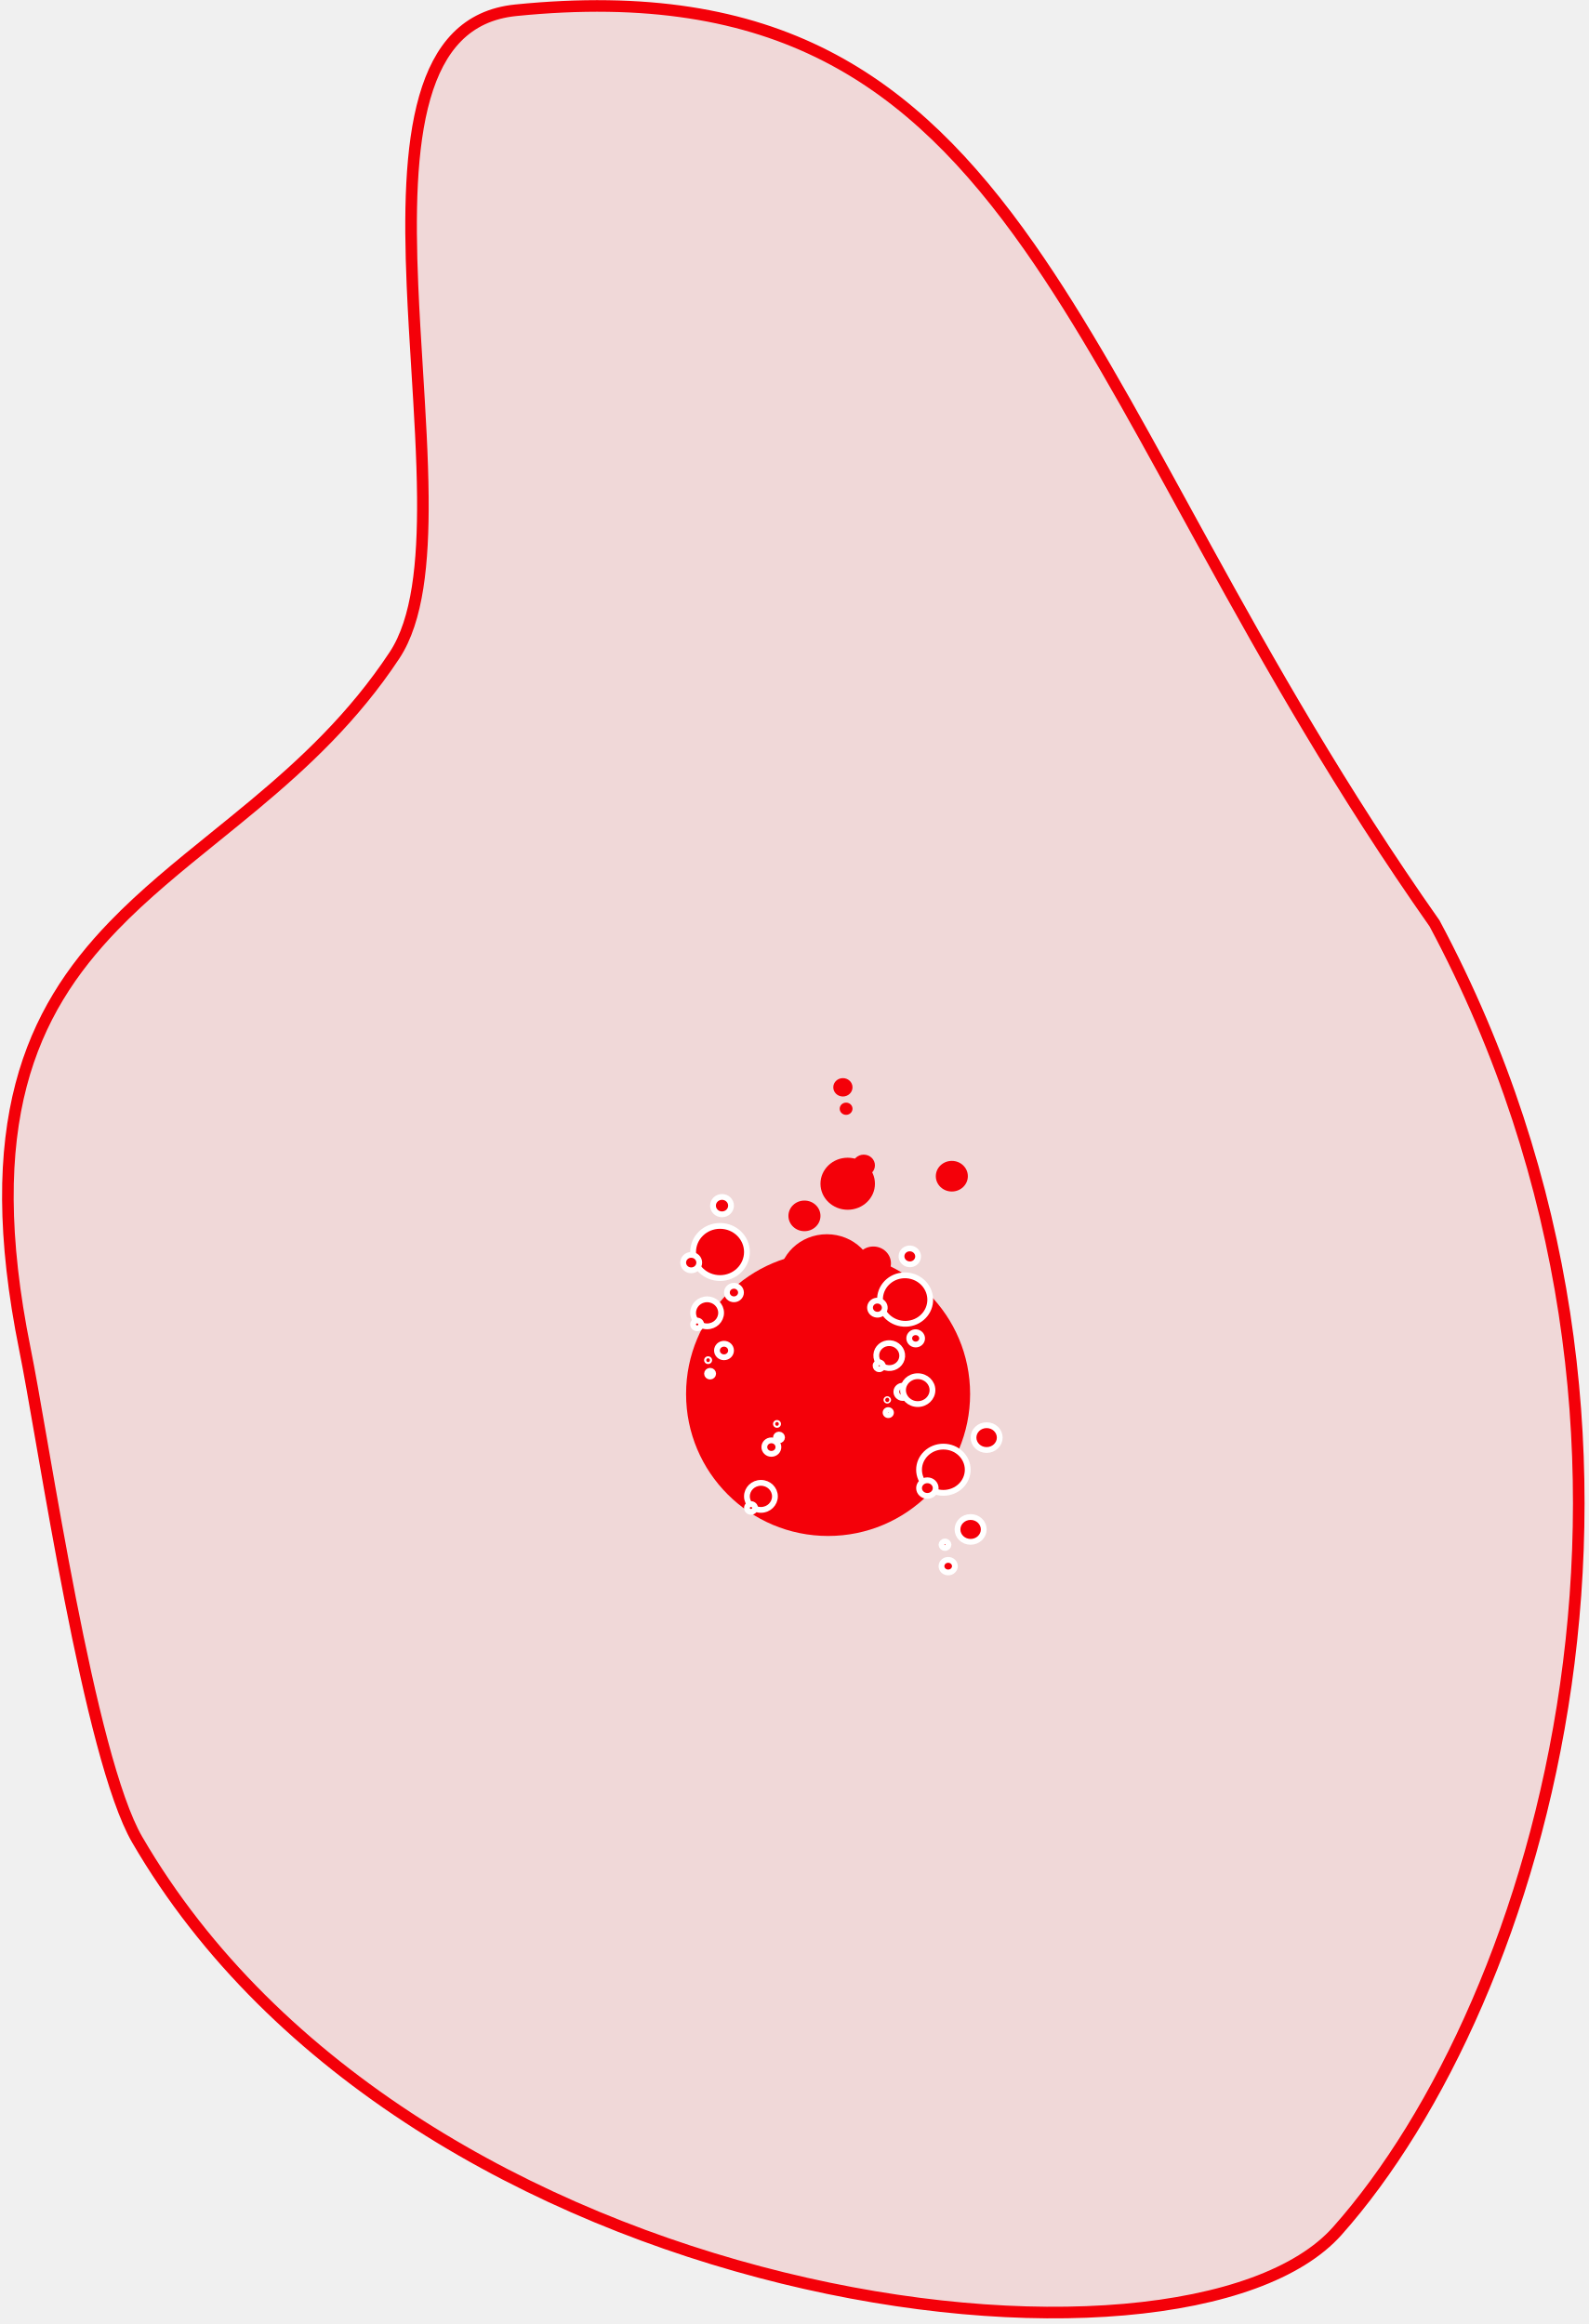
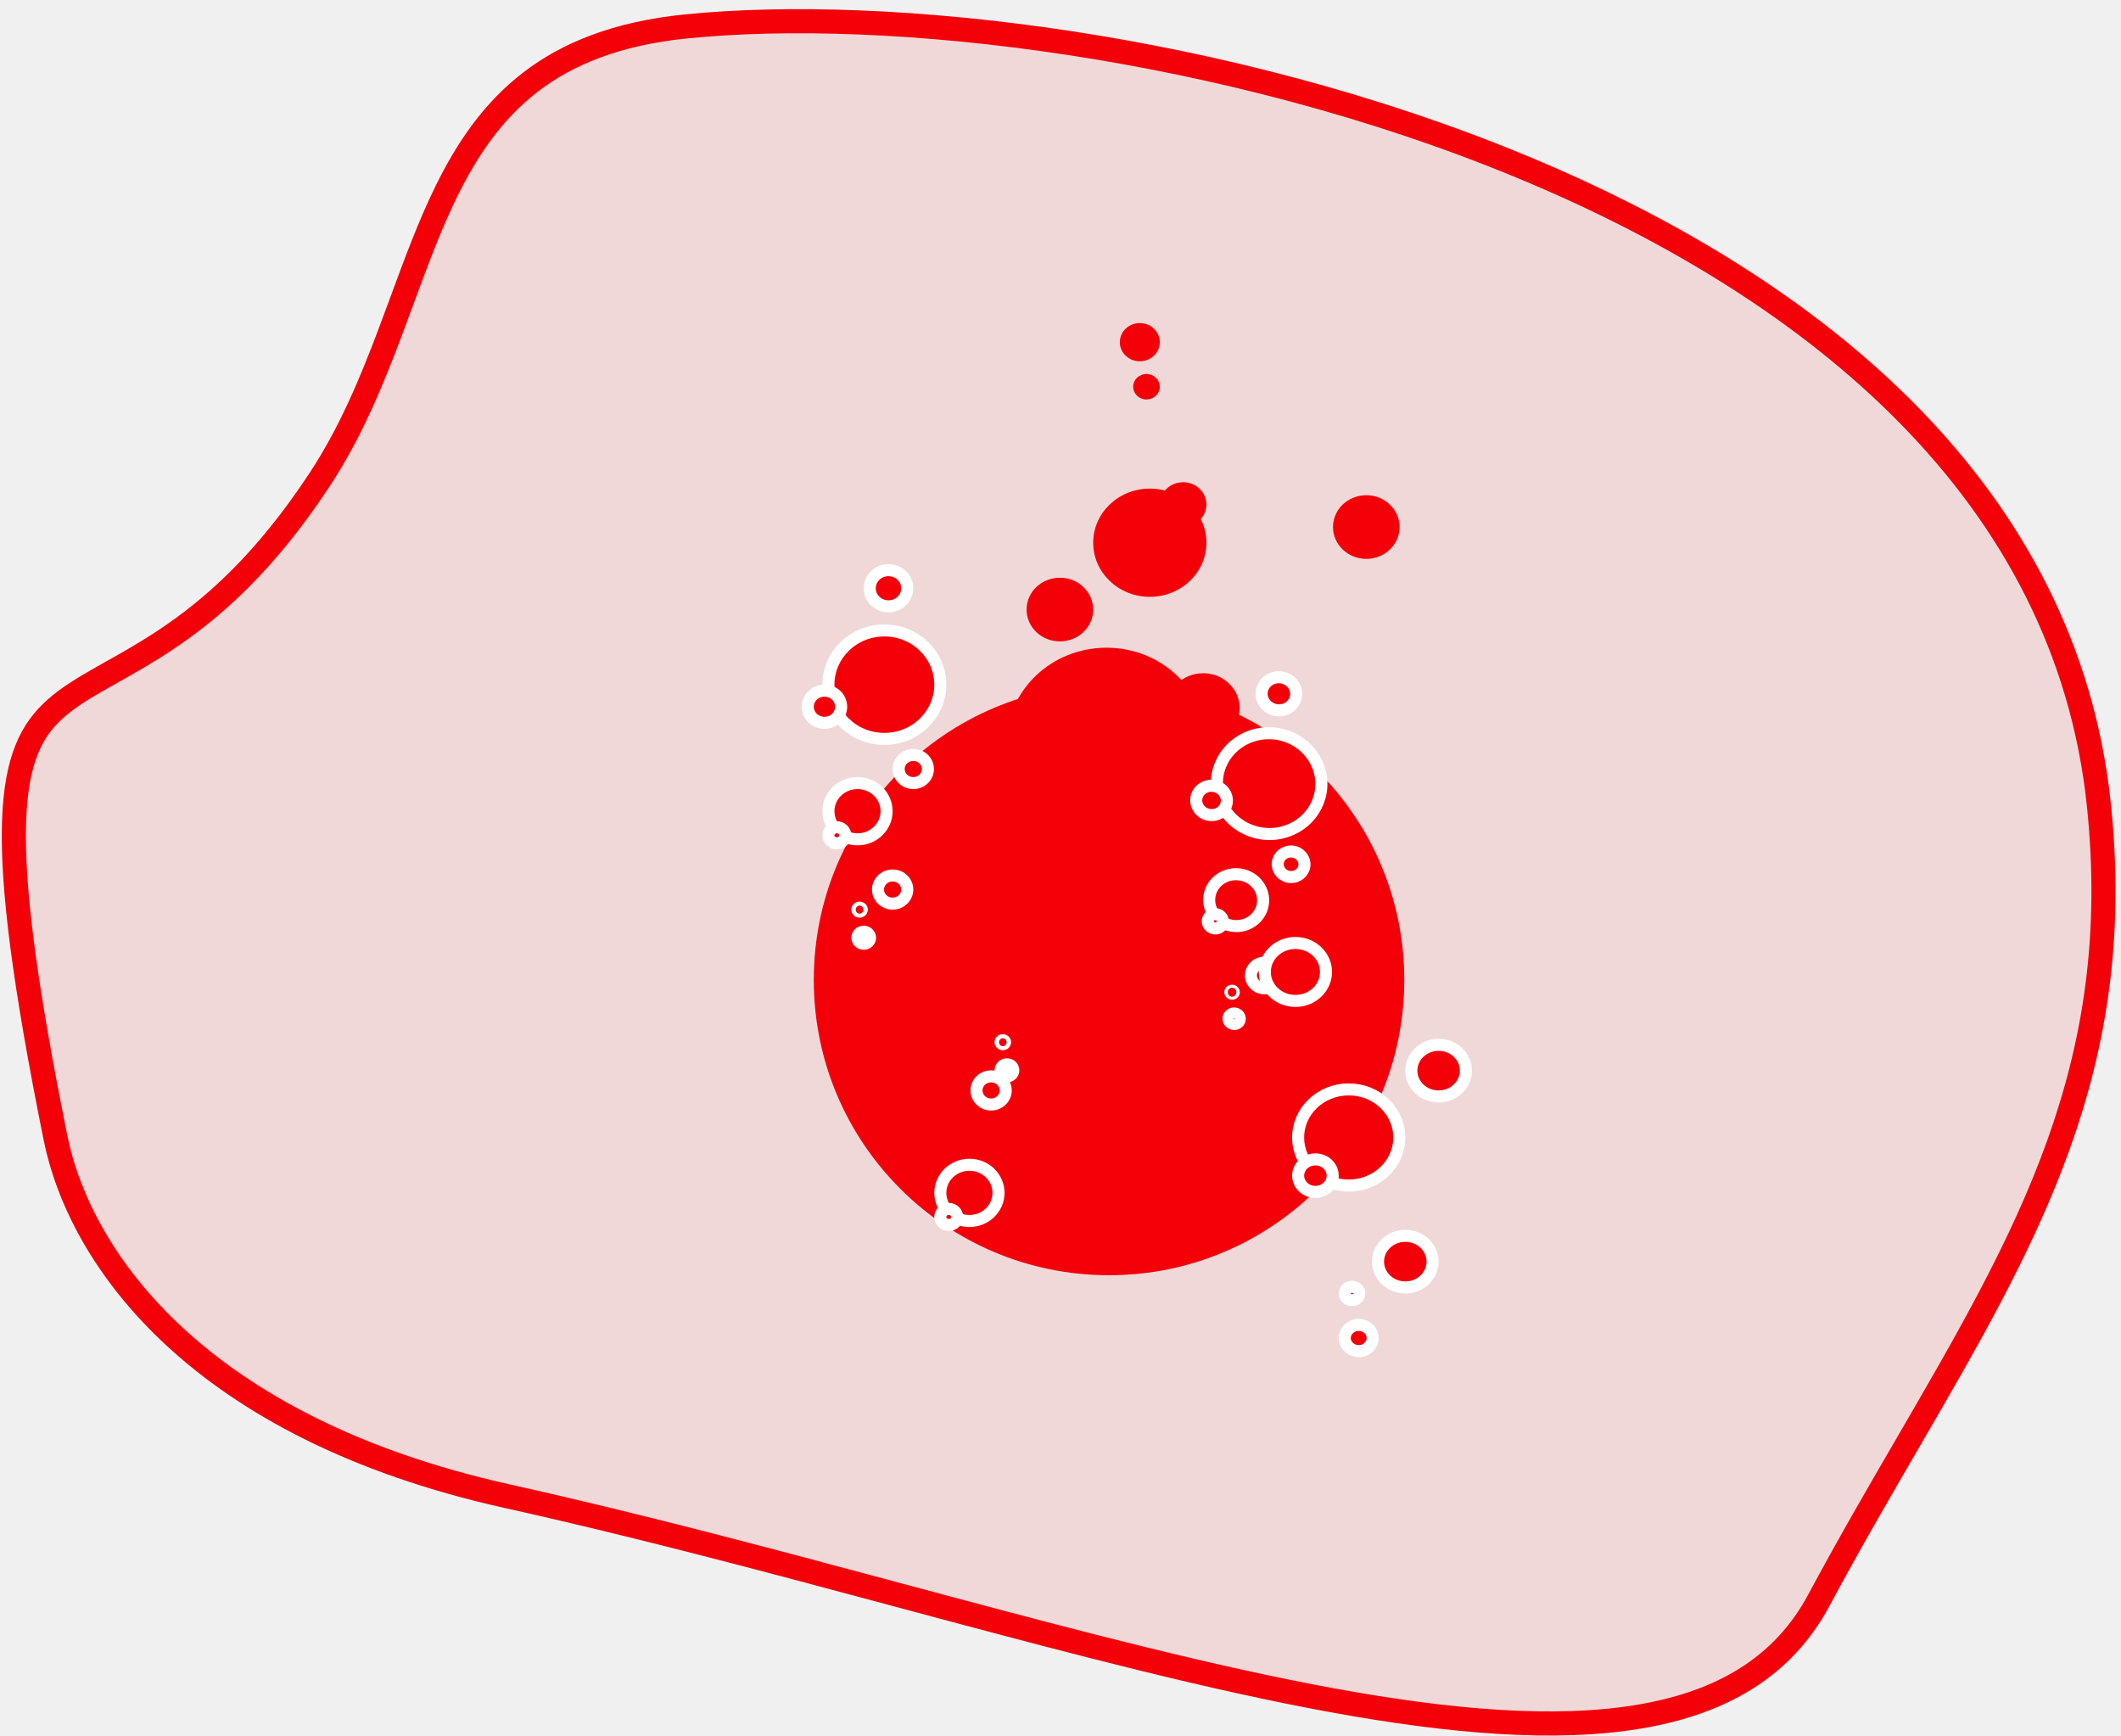
- <svg xmlns="http://www.w3.org/2000/svg" width="274" height="401" viewBox="0 0 274 401" fill="none">
-   <path d="M247.483 159.34C271.26 203.864 275.873 250.354 270.129 290.687C264.38 331.056 248.265 365.185 230.699 384.95C224.145 392.324 211.003 397.023 193.953 398.514C176.962 400.001 156.31 398.281 134.999 393.048C92.353 382.576 47.297 358.095 23.663 317.417C21.628 313.914 19.59 307.931 17.628 300.572C15.674 293.242 13.818 284.643 12.119 275.972C10.421 267.304 8.883 258.577 7.563 250.993C7.398 250.047 7.237 249.12 7.079 248.212C5.972 241.844 5.035 236.454 4.311 232.871C0.349 213.283 0.626 198.706 3.641 187.201C6.652 175.711 12.416 167.206 19.568 159.787C24.835 154.324 30.815 149.485 37.019 144.464C39.283 142.632 41.578 140.775 43.878 138.855C52.446 131.705 61.007 123.741 68.057 113.067C70.081 110.004 71.316 105.985 72.042 101.372C72.769 96.749 72.995 91.457 72.948 85.794C72.892 78.856 72.424 71.268 71.951 63.614C71.655 58.817 71.357 53.995 71.158 49.292C70.638 36.998 70.788 25.463 73.279 16.797C74.52 12.477 76.325 8.94 78.858 6.38C81.374 3.837 84.661 2.205 88.987 1.769C111.477 -0.495 128.529 2.506 142.477 9.632C156.433 16.761 167.381 28.071 177.576 42.599C186.61 55.473 195.011 70.808 204.39 87.93C205.606 90.148 206.838 92.397 208.089 94.674C218.981 114.488 231.356 136.409 247.483 159.34Z" fill="#F40009" fill-opacity="0.1" stroke="#F40009" stroke-width="2" />
-   <circle cx="142.857" cy="240.527" r="24.5" fill="#F40009" />
-   <path d="M134.286 249.694C134.286 250.325 133.756 250.861 133.072 250.861C132.388 250.861 131.857 250.325 131.857 249.694C131.857 249.063 132.388 248.527 133.072 248.527C133.756 248.527 134.286 249.063 134.286 249.694Z" fill="#F40009" stroke="white" />
-   <path d="M134.915 248.027C134.915 248.29 134.691 248.527 134.386 248.527C134.081 248.527 133.857 248.29 133.857 248.027C133.857 247.764 134.081 247.527 134.386 247.527C134.691 247.527 134.915 247.764 134.915 248.027Z" fill="#F40009" stroke="white" />
+ <svg xmlns="http://www.w3.org/2000/svg" width="176" height="144" viewBox="0 0 176 144" fill="none">
+   <path d="M174.153 66.682C176.467 88.485 168.214 102.681 158.262 119.8C155.873 123.91 153.385 128.189 150.923 132.782C147.956 138.315 142.87 141.289 135.991 142.438C129.073 143.592 120.429 142.88 110.552 141.075C100.689 139.272 89.691 136.399 78.086 133.292C76.909 132.977 75.726 132.66 74.537 132.341C64.019 129.518 53.066 126.579 42.11 124.147C16.517 118.466 6.643 104.522 4.598 94.378C2.017 81.575 0.998 73.53 1.165 68.214C1.331 62.96 2.65 60.518 4.657 58.754C5.708 57.831 6.985 57.062 8.525 56.189C8.765 56.053 9.011 55.915 9.263 55.774C10.606 55.019 12.108 54.175 13.708 53.113C17.537 50.571 21.92 46.788 26.517 39.804C29.061 35.942 30.804 31.743 32.35 27.641C32.696 26.725 33.031 25.816 33.362 24.917C34.526 21.759 35.645 18.721 37.023 15.911C38.782 12.324 40.922 9.199 44.005 6.824C47.081 4.454 51.168 2.774 56.908 2.194C73.758 0.493 101.785 3.683 126.272 13.834C150.781 23.993 171.426 40.977 174.153 66.682Z" fill="#F40009" fill-opacity="0.1" stroke="#F40009" stroke-width="2" />
+   <circle cx="92.027" cy="81.307" r="24.5" fill="#F40009" />
+   <path d="M83.455 90.474C83.455 91.105 82.925 91.641 82.241 91.641C81.557 91.641 81.027 91.105 81.027 90.474C81.027 89.843 81.557 89.307 82.241 89.307C82.925 89.307 83.455 89.843 83.455 90.474Z" fill="#F40009" stroke="white" />
+   <path d="M84.084 88.807C84.084 89.07 83.861 89.307 83.555 89.307C83.25 89.307 83.027 89.07 83.027 88.807C83.027 88.544 83.25 88.307 83.555 88.307C83.861 88.307 84.084 88.544 84.084 88.807Z" fill="#F40009" stroke="white" />
  <mask id="path-5-inside-1" fill="white">
-     <ellipse cx="134.043" cy="245.694" rx="0.686" ry="0.667" />
+     <ellipse cx="83.213" cy="86.474" rx="0.686" ry="0.667" />
  </mask>
-   <ellipse cx="134.043" cy="245.694" rx="0.686" ry="0.667" fill="#F40009" />
-   <path d="M133.729 245.694C133.729 245.484 133.896 245.361 134.043 245.361L134.043 247.361C134.947 247.361 135.729 246.641 135.729 245.694L133.729 245.694ZM134.043 245.361C134.19 245.361 134.357 245.484 134.357 245.694L132.357 245.694C132.357 246.641 133.139 247.361 134.043 247.361L134.043 245.361ZM134.357 245.694C134.357 245.905 134.19 246.027 134.043 246.027L134.043 244.027C133.139 244.027 132.357 244.747 132.357 245.694L134.357 245.694ZM134.043 246.027C133.896 246.027 133.729 245.905 133.729 245.694L135.729 245.694C135.729 244.747 134.947 244.027 134.043 244.027L134.043 246.027Z" fill="white" mask="url(#path-5-inside-1)" />
-   <path d="M133.686 258.195C133.686 259.47 132.619 260.528 131.272 260.528C129.925 260.528 128.857 259.47 128.857 258.195C128.857 256.919 129.925 255.861 131.272 255.861C132.619 255.861 133.686 256.919 133.686 258.195Z" fill="#F40009" stroke="white" />
-   <path d="M130.258 260.194C130.258 260.549 129.957 260.861 129.557 260.861C129.157 260.861 128.857 260.549 128.857 260.194C128.857 259.839 129.157 259.527 129.557 259.527C129.957 259.527 130.258 259.839 130.258 260.194Z" fill="#F40009" stroke="white" />
-   <ellipse cx="164.204" cy="202.951" rx="2.763" ry="2.641" transform="rotate(180 164.204 202.951)" fill="#F40009" />
-   <ellipse cx="142.648" cy="220.886" rx="8.29" ry="7.923" transform="rotate(180 142.648 220.886)" fill="#F40009" />
-   <ellipse cx="150.661" cy="217.986" rx="3.04" ry="2.905" transform="rotate(180 150.661 217.986)" fill="#F40009" />
-   <ellipse cx="142.096" cy="233.561" rx="3.316" ry="3.169" transform="rotate(180 142.096 233.561)" fill="#F40009" />
-   <ellipse cx="138.778" cy="209.797" rx="2.763" ry="2.641" transform="rotate(180 138.778 209.797)" fill="#F40009" />
-   <ellipse cx="145.411" cy="187.613" rx="1.658" ry="1.585" transform="rotate(180 145.411 187.613)" fill="#F40009" />
-   <ellipse cx="145.964" cy="191.309" rx="1.105" ry="1.056" transform="rotate(180 145.964 191.309)" fill="#F40009" />
-   <ellipse cx="146.241" cy="204.251" rx="4.698" ry="4.489" transform="rotate(180 146.241 204.251)" fill="#F40009" />
-   <ellipse cx="149.004" cy="201.079" rx="1.934" ry="1.849" transform="rotate(180 149.004 201.079)" fill="#F40009" />
-   <path d="M156.852 240.235C156.814 240.804 156.301 241.26 155.673 241.218C155.045 241.175 154.595 240.654 154.633 240.085C154.67 239.516 155.184 239.059 155.812 239.102C156.44 239.144 156.889 239.666 156.852 240.235Z" fill="#F40009" stroke="white" />
-   <path d="M160.469 224.53C160.319 226.819 158.274 228.572 155.869 228.409C153.464 228.247 151.667 226.234 151.817 223.945C151.967 221.656 154.013 219.903 156.417 220.065C158.822 220.228 160.62 222.241 160.469 224.53Z" fill="#F40009" stroke="white" />
-   <path d="M152.634 225.721C152.591 226.376 152.001 226.897 151.284 226.849C150.567 226.8 150.05 226.204 150.093 225.549C150.136 224.894 150.726 224.373 151.443 224.421C152.16 224.47 152.677 225.066 152.634 225.721Z" fill="#F40009" stroke="white" />
-   <path d="M158.385 216.881C158.336 217.622 157.67 218.208 156.864 218.153C156.058 218.099 155.474 217.428 155.523 216.687C155.571 215.946 156.238 215.36 157.044 215.415C157.85 215.469 158.434 216.14 158.385 216.881Z" fill="#F40009" stroke="white" />
-   <path d="M159.074 231.004C159.036 231.574 158.523 232.03 157.895 231.987C157.266 231.945 156.817 231.424 156.855 230.854C156.892 230.285 157.405 229.829 158.034 229.871C158.662 229.914 159.111 230.435 159.074 231.004Z" fill="#F40009" stroke="white" />
+   <ellipse cx="83.213" cy="86.474" rx="0.686" ry="0.667" fill="#F40009" />
+   <path d="M82.898 86.474C82.898 86.263 83.066 86.141 83.213 86.141L83.213 88.141C84.117 88.141 84.898 87.421 84.898 86.474L82.898 86.474ZM83.213 86.141C83.359 86.141 83.527 86.263 83.527 86.474L81.527 86.474C81.527 87.421 82.308 88.141 83.213 88.141L83.213 86.141ZM83.527 86.474C83.527 86.684 83.359 86.807 83.213 86.807L83.213 84.807C82.308 84.807 81.527 85.527 81.527 86.474L83.527 86.474ZM83.213 86.807C83.066 86.807 82.898 86.684 82.898 86.474L84.898 86.474C84.898 85.527 84.117 84.807 83.213 84.807L83.213 86.807Z" fill="white" mask="url(#path-5-inside-1)" />
+   <path d="M82.856 98.975C82.856 100.25 81.788 101.308 80.441 101.308C79.094 101.308 78.027 100.25 78.027 98.975C78.027 97.699 79.094 96.641 80.441 96.641C81.788 96.641 82.856 97.699 82.856 98.975Z" fill="#F40009" stroke="white" />
+   <path d="M79.427 100.974C79.427 101.329 79.127 101.64 78.727 101.64C78.327 101.64 78.027 101.329 78.027 100.974C78.027 100.619 78.327 100.307 78.727 100.307C79.127 100.307 79.427 100.619 79.427 100.974Z" fill="#F40009" stroke="white" />
+   <ellipse cx="113.374" cy="43.73" rx="2.763" ry="2.641" transform="rotate(180 113.374 43.7297)" fill="#F40009" />
+   <ellipse cx="91.817" cy="61.665" rx="8.29" ry="7.923" transform="rotate(180 91.8171 61.6653)" fill="#F40009" />
+   <ellipse cx="99.83" cy="58.765" rx="3.04" ry="2.905" transform="rotate(180 99.8303 58.7646)" fill="#F40009" />
+   <ellipse cx="91.266" cy="74.342" rx="3.316" ry="3.169" transform="rotate(180 91.2658 74.3422)" fill="#F40009" />
+   <ellipse cx="87.947" cy="50.576" rx="2.763" ry="2.641" transform="rotate(180 87.9471 50.5764)" fill="#F40009" />
+   <ellipse cx="94.581" cy="28.392" rx="1.658" ry="1.585" transform="rotate(180 94.5805 28.3917)" fill="#F40009" />
+   <ellipse cx="95.133" cy="32.088" rx="1.105" ry="1.056" transform="rotate(180 95.1331 32.0882)" fill="#F40009" />
+   <ellipse cx="95.409" cy="45.031" rx="4.698" ry="4.489" transform="rotate(180 95.4095 45.0307)" fill="#F40009" />
+   <ellipse cx="98.173" cy="41.859" rx="1.934" ry="1.849" transform="rotate(180 98.173 41.8587)" fill="#F40009" />
+   <path d="M106.021 81.015C105.983 81.584 105.47 82.041 104.842 81.998C104.214 81.956 103.764 81.434 103.802 80.865C103.839 80.296 104.353 79.84 104.981 79.882C105.609 79.925 106.058 80.446 106.021 81.015Z" fill="#F40009" stroke="white" />
+   <path d="M109.639 65.31C109.489 67.599 107.443 69.352 105.039 69.19C102.634 69.027 100.836 67.014 100.987 64.725C101.137 62.436 103.182 60.683 105.587 60.846C107.992 61.008 109.789 63.021 109.639 65.31Z" fill="#F40009" stroke="white" />
+   <path d="M101.804 66.5C101.761 67.156 101.171 67.677 100.454 67.628C99.737 67.58 99.22 66.984 99.263 66.329C99.306 65.674 99.896 65.152 100.613 65.201C101.33 65.249 101.847 65.845 101.804 66.5Z" fill="#F40009" stroke="white" />
+   <path d="M107.554 57.661C107.506 58.402 106.839 58.988 106.033 58.934C105.227 58.879 104.643 58.209 104.692 57.468C104.741 56.727 105.407 56.141 106.213 56.195C107.019 56.249 107.603 56.92 107.554 57.661Z" fill="#F40009" stroke="white" />
+   <path d="M108.243 71.785C108.206 72.354 107.692 72.81 107.064 72.768C106.436 72.725 105.987 72.204 106.024 71.635C106.062 71.066 106.575 70.609 107.203 70.652C107.831 70.694 108.28 71.216 108.243 71.785Z" fill="#F40009" stroke="white" />
  <mask id="path-23-inside-2" fill="white">
-     <ellipse rx="0.967" ry="0.936" transform="matrix(0.997724 0.0674366 -0.0655624 0.997848 153.24 243.746)" />
+     <ellipse rx="0.967" ry="0.936" transform="matrix(0.997724 0.0674366 -0.0655624 0.997848 102.409 84.5255)" />
  </mask>
-   <ellipse rx="0.967" ry="0.936" transform="matrix(0.997724 0.0674366 -0.0655624 0.997848 153.24 243.746)" fill="#F40009" />
-   <path d="M153.207 243.743C153.208 243.732 153.211 243.719 153.217 243.708C153.222 243.698 153.228 243.692 153.232 243.688C153.239 243.682 153.245 243.682 153.244 243.682L153.113 245.678C154.166 245.749 155.13 244.976 155.202 243.878L153.207 243.743ZM153.244 243.682C153.242 243.682 153.248 243.682 153.255 243.69C153.258 243.694 153.263 243.7 153.267 243.711C153.271 243.723 153.273 243.736 153.272 243.748L151.277 243.613C151.205 244.71 152.06 245.606 153.113 245.678L153.244 243.682ZM153.272 243.748C153.272 243.759 153.268 243.772 153.262 243.783C153.257 243.793 153.251 243.799 153.247 243.803C153.24 243.809 153.234 243.809 153.235 243.809L153.367 241.813C152.313 241.742 151.349 242.515 151.277 243.613L153.272 243.748ZM153.235 243.809C153.237 243.809 153.231 243.809 153.224 243.801C153.221 243.797 153.216 243.791 153.212 243.78C153.208 243.768 153.206 243.755 153.207 243.743L155.202 243.878C155.274 242.781 154.42 241.885 153.367 241.813L153.235 243.809Z" fill="white" mask="url(#path-23-inside-2)" />
+   <ellipse rx="0.967" ry="0.936" transform="matrix(0.997724 0.0674366 -0.0655624 0.997848 102.409 84.5255)" fill="#F40009" />
+   <path d="M102.376 84.523C102.377 84.512 102.38 84.499 102.386 84.488C102.391 84.478 102.397 84.472 102.401 84.468C102.409 84.462 102.415 84.462 102.413 84.462L102.282 86.458C103.335 86.529 104.299 85.756 104.371 84.658L102.376 84.523ZM102.413 84.462C102.411 84.462 102.417 84.462 102.424 84.47C102.427 84.474 102.432 84.481 102.436 84.491C102.44 84.503 102.442 84.516 102.441 84.528L100.446 84.393C100.374 85.49 101.229 86.386 102.282 86.458L102.413 84.462ZM102.441 84.528C102.441 84.54 102.437 84.552 102.431 84.563C102.426 84.573 102.42 84.579 102.416 84.583C102.409 84.589 102.403 84.589 102.404 84.589L102.536 82.594C101.482 82.522 100.518 83.296 100.446 84.393L102.441 84.528ZM102.404 84.589C102.406 84.589 102.4 84.589 102.393 84.581C102.39 84.577 102.385 84.571 102.381 84.56C102.377 84.548 102.375 84.535 102.376 84.523L104.371 84.658C104.443 83.561 103.589 82.665 102.536 82.594L102.404 84.589Z" fill="white" mask="url(#path-23-inside-2)" />
  <mask id="path-25-inside-3" fill="white">
-     <ellipse rx="0.645" ry="0.624" transform="matrix(0.997724 0.0674366 -0.0655624 0.997848 153.067 241.547)" />
+     <ellipse rx="0.645" ry="0.624" transform="matrix(0.997724 0.0674366 -0.0655624 0.997848 102.237 82.3259)" />
  </mask>
-   <ellipse rx="0.645" ry="0.624" transform="matrix(0.997724 0.0674366 -0.0655624 0.997848 153.067 241.547)" fill="#F40009" />
-   <path d="M152.713 241.523C152.728 241.286 152.927 241.161 153.092 241.172L152.961 243.168C153.836 243.227 154.648 242.584 154.708 241.658L152.713 241.523ZM153.092 241.172C153.257 241.183 153.437 241.334 153.422 241.571L151.426 241.436C151.365 242.362 152.085 243.109 152.961 243.168L153.092 241.172ZM153.422 241.571C153.406 241.809 153.207 241.933 153.043 241.922L153.174 239.926C152.298 239.867 151.487 240.511 151.426 241.436L153.422 241.571ZM153.043 241.922C152.878 241.911 152.697 241.761 152.713 241.523L154.708 241.658C154.769 240.733 154.049 239.986 153.174 239.926L153.043 241.922Z" fill="white" mask="url(#path-25-inside-3)" />
-   <path d="M155.642 234.057C155.565 235.228 154.516 236.138 153.266 236.054C152.016 235.969 151.095 234.926 151.172 233.755C151.249 232.584 152.298 231.673 153.548 231.758C154.798 231.842 155.719 232.886 155.642 234.057Z" fill="#F40009" stroke="white" />
-   <path d="M152.302 235.706C152.282 236.018 151.998 236.279 151.636 236.255C151.275 236.231 151.028 235.933 151.048 235.622C151.069 235.31 151.352 235.049 151.714 235.073C152.076 235.098 152.323 235.395 152.302 235.706Z" fill="#F40009" stroke="white" />
-   <path d="M126.114 233.028C126.114 233.659 125.584 234.195 124.9 234.195C124.216 234.195 123.686 233.659 123.686 233.028C123.686 232.397 124.216 231.861 124.9 231.861C125.584 231.861 126.114 232.397 126.114 233.028Z" fill="#F40009" stroke="white" />
-   <path d="M128.857 216.027C128.857 218.499 126.792 220.527 124.214 220.527C121.637 220.527 119.571 218.499 119.571 216.027C119.571 213.555 121.637 211.527 124.214 211.527C126.792 211.527 128.857 213.555 128.857 216.027Z" fill="#F40009" stroke="white" />
-   <path d="M120.629 217.859C120.629 218.582 120.022 219.192 119.243 219.192C118.464 219.192 117.857 218.582 117.857 217.859C117.857 217.136 118.464 216.525 119.243 216.525C120.022 216.525 120.629 217.136 120.629 217.859Z" fill="#F40009" stroke="white" />
-   <path d="M126.114 208.029C126.114 208.845 125.431 209.529 124.557 209.529C123.684 209.529 123 208.845 123 208.029C123 207.214 123.684 206.529 124.557 206.529C125.431 206.529 126.114 207.214 126.114 208.029Z" fill="#F40009" stroke="white" />
-   <path d="M127.83 223.026C127.83 223.657 127.3 224.193 126.616 224.193C125.932 224.193 125.401 223.657 125.401 223.026C125.401 222.395 125.932 221.859 126.616 221.859C127.3 221.859 127.83 222.395 127.83 223.026Z" fill="#F40009" stroke="white" />
-   <path d="M123.029 237.027C123.029 237.29 122.806 237.527 122.5 237.527C122.195 237.527 121.972 237.29 121.972 237.027C121.972 236.764 122.195 236.527 122.5 236.527C122.806 236.527 123.029 236.764 123.029 237.027Z" fill="#F40009" stroke="white" />
+   <ellipse rx="0.645" ry="0.624" transform="matrix(0.997724 0.0674366 -0.0655624 0.997848 102.237 82.3259)" fill="#F40009" />
+   <path d="M101.882 82.302C101.898 82.064 102.097 81.94 102.261 81.951L102.13 83.947C103.006 84.006 103.817 83.362 103.878 82.437L101.882 82.302ZM102.261 81.951C102.426 81.962 102.607 82.112 102.591 82.35L100.596 82.215C100.535 83.141 101.255 83.887 102.13 83.947L102.261 81.951ZM102.591 82.35C102.576 82.587 102.377 82.712 102.212 82.701L102.343 80.705C101.468 80.646 100.657 81.29 100.596 82.215L102.591 82.35ZM102.212 82.701C102.047 82.69 101.867 82.54 101.882 82.302L103.878 82.437C103.939 81.511 103.219 80.764 102.343 80.705L102.212 82.701Z" fill="white" mask="url(#path-25-inside-3)" />
+   <path d="M104.811 74.838C104.734 76.009 103.685 76.919 102.435 76.834C101.185 76.75 100.264 75.706 100.341 74.535C100.418 73.364 101.467 72.454 102.717 72.538C103.967 72.623 104.888 73.666 104.811 74.838Z" fill="#F40009" stroke="white" />
+   <path d="M101.471 76.486C101.451 76.797 101.167 77.059 100.805 77.034C100.444 77.01 100.197 76.712 100.217 76.401C100.238 76.09 100.521 75.828 100.883 75.852C101.245 75.877 101.492 76.174 101.471 76.486Z" fill="#F40009" stroke="white" />
+   <path d="M75.284 73.807C75.284 74.438 74.753 74.974 74.069 74.974C73.385 74.974 72.855 74.438 72.855 73.807C72.855 73.176 73.385 72.64 74.069 72.64C74.753 72.64 75.284 73.176 75.284 73.807Z" fill="#F40009" stroke="white" />
+   <path d="M78.027 56.808C78.027 59.28 75.961 61.308 73.384 61.308C70.806 61.308 68.741 59.28 68.741 56.808C68.741 54.336 70.806 52.308 73.384 52.308C75.961 52.308 78.027 54.336 78.027 56.808Z" fill="#F40009" stroke="white" />
+   <path d="M69.798 58.638C69.798 59.362 69.191 59.972 68.412 59.972C67.634 59.972 67.027 59.362 67.027 58.638C67.027 57.915 67.634 57.305 68.412 57.305C69.191 57.305 69.798 57.915 69.798 58.638Z" fill="#F40009" stroke="white" />
+   <path d="M75.283 48.808C75.283 49.623 74.6 50.308 73.726 50.308C72.853 50.308 72.169 49.623 72.169 48.808C72.169 47.993 72.853 47.308 73.726 47.308C74.6 47.308 75.283 47.993 75.283 48.808Z" fill="#F40009" stroke="white" />
+   <path d="M76.999 63.807C76.999 64.438 76.469 64.973 75.785 64.973C75.101 64.973 74.571 64.438 74.571 63.807C74.571 63.175 75.101 62.64 75.785 62.64C76.469 62.64 76.999 63.175 76.999 63.807Z" fill="#F40009" stroke="white" />
+   <path d="M72.198 77.807C72.198 78.07 71.975 78.307 71.669 78.307C71.364 78.307 71.141 78.07 71.141 77.807C71.141 77.544 71.364 77.307 71.669 77.307C71.975 77.307 72.198 77.544 72.198 77.807Z" fill="#F40009" stroke="white" />
  <mask id="path-35-inside-4" fill="white">
-     <ellipse cx="122.157" cy="234.694" rx="0.686" ry="0.667" />
+     <ellipse cx="71.327" cy="75.474" rx="0.686" ry="0.667" />
  </mask>
-   <ellipse cx="122.157" cy="234.694" rx="0.686" ry="0.667" fill="#F40009" />
-   <path d="M121.843 234.694C121.843 234.484 122.011 234.361 122.157 234.361L122.157 236.361C123.062 236.361 123.843 235.641 123.843 234.694L121.843 234.694ZM122.157 234.361C122.304 234.361 122.472 234.484 122.472 234.694L120.472 234.694C120.472 235.641 121.253 236.361 122.157 236.361L122.157 234.361ZM122.472 234.694C122.472 234.905 122.304 235.027 122.157 235.027L122.157 233.027C121.253 233.027 120.472 233.747 120.472 234.694L122.472 234.694ZM122.157 235.027C122.011 235.027 121.843 234.905 121.843 234.694L123.843 234.694C123.843 233.747 123.062 233.027 122.157 233.027L122.157 235.027Z" fill="white" mask="url(#path-35-inside-4)" />
-   <path d="M124.4 226.527C124.4 227.802 123.332 228.86 121.986 228.86C120.639 228.86 119.571 227.802 119.571 226.527C119.571 225.251 120.639 224.193 121.986 224.193C123.332 224.193 124.4 225.251 124.4 226.527Z" fill="#F40009" stroke="white" />
-   <path d="M120.971 228.526C120.971 228.881 120.671 229.193 120.271 229.193C119.871 229.193 119.571 228.881 119.571 228.526C119.571 228.171 119.871 227.859 120.271 227.859C120.671 227.859 120.971 228.171 120.971 228.526Z" fill="#F40009" stroke="white" />
-   <path d="M169.707 263.899C169.707 265.06 168.715 266.04 167.443 266.04C166.171 266.04 165.18 265.06 165.18 263.899C165.18 262.737 166.171 261.758 167.443 261.758C168.715 261.758 169.707 262.737 169.707 263.899Z" fill="#F40009" stroke="white" />
-   <path d="M160.863 239.864C160.863 241.171 159.747 242.269 158.323 242.269C156.899 242.269 155.783 241.171 155.783 239.864C155.783 238.557 156.899 237.459 158.323 237.459C159.747 237.459 160.863 238.557 160.863 239.864Z" fill="#F40009" stroke="white" />
-   <path d="M172.469 248.053C172.469 249.214 171.478 250.194 170.206 250.194C168.934 250.194 167.942 249.214 167.942 248.053C167.942 246.892 168.934 245.912 170.206 245.912C171.478 245.912 172.469 246.892 172.469 248.053Z" fill="#F40009" stroke="white" />
-   <path d="M164.733 270.237C164.733 270.815 164.236 271.321 163.575 271.321C162.914 271.321 162.417 270.815 162.417 270.237C162.417 269.659 162.914 269.152 163.575 269.152C164.236 269.152 164.733 269.659 164.733 270.237Z" fill="#F40009" stroke="white" />
-   <path d="M163.628 266.541C163.628 266.827 163.378 267.097 163.022 267.097C162.666 267.097 162.417 266.827 162.417 266.541C162.417 266.255 162.666 265.984 163.022 265.984C163.378 265.984 163.628 266.255 163.628 266.541Z" fill="#F40009" stroke="white" />
-   <path d="M166.945 253.599C166.945 255.781 165.087 257.588 162.747 257.588C160.407 257.588 158.549 255.781 158.549 253.599C158.549 251.417 160.407 249.609 162.747 249.609C165.087 249.609 166.945 251.417 166.945 253.599Z" fill="#F40009" stroke="white" />
-   <path d="M161.418 256.767C161.418 257.49 160.797 258.115 159.983 258.115C159.169 258.115 158.549 257.49 158.549 256.767C158.549 256.043 159.169 255.418 159.983 255.418C160.797 255.418 161.418 256.043 161.418 256.767Z" fill="#F40009" stroke="white" />
+   <ellipse cx="71.327" cy="75.474" rx="0.686" ry="0.667" fill="#F40009" />
+   <path d="M71.012 75.474C71.012 75.264 71.18 75.141 71.327 75.141L71.327 77.141C72.231 77.141 73.012 76.421 73.012 75.474L71.012 75.474ZM71.327 75.141C71.474 75.141 71.641 75.264 71.641 75.474L69.641 75.474C69.641 76.421 70.422 77.141 71.327 77.141L71.327 75.141ZM71.641 75.474C71.641 75.685 71.474 75.808 71.327 75.808L71.327 73.808C70.422 73.808 69.641 74.528 69.641 75.474L71.641 75.474ZM71.327 75.808C71.18 75.808 71.012 75.685 71.012 75.474L73.012 75.474C73.012 74.528 72.231 73.808 71.327 73.808L71.327 75.808Z" fill="white" mask="url(#path-35-inside-4)" />
+   <path d="M73.569 67.307C73.569 68.582 72.502 69.64 71.155 69.64C69.808 69.64 68.741 68.582 68.741 67.307C68.741 66.031 69.808 64.973 71.155 64.973C72.502 64.973 73.569 66.031 73.569 67.307Z" fill="#F40009" stroke="white" />
+   <path d="M70.141 69.306C70.141 69.661 69.841 69.972 69.441 69.972C69.041 69.972 68.741 69.661 68.741 69.306C68.741 68.951 69.041 68.639 69.441 68.639C69.841 68.639 70.141 68.951 70.141 69.306Z" fill="#F40009" stroke="white" />
+   <path d="M118.876 104.679C118.876 105.841 117.885 106.82 116.613 106.82C115.341 106.82 114.349 105.841 114.349 104.679C114.349 103.518 115.341 102.539 116.613 102.539C117.885 102.539 118.876 103.518 118.876 104.679Z" fill="#F40009" stroke="white" />
+   <path d="M110.032 80.645C110.032 81.952 108.917 83.049 107.492 83.049C106.068 83.049 104.953 81.952 104.953 80.645C104.953 79.338 106.068 78.24 107.492 78.24C108.917 78.24 110.032 79.338 110.032 80.645Z" fill="#F40009" stroke="white" />
+   <path d="M121.639 88.833C121.639 89.994 120.647 90.974 119.376 90.974C118.104 90.974 117.112 89.994 117.112 88.833C117.112 87.671 118.104 86.692 119.376 86.692C120.647 86.692 121.639 87.671 121.639 88.833Z" fill="#F40009" stroke="white" />
+   <path d="M113.903 111.017C113.903 111.595 113.406 112.102 112.745 112.102C112.084 112.102 111.587 111.595 111.587 111.017C111.587 110.44 112.084 109.933 112.745 109.933C113.406 109.933 113.903 110.44 113.903 111.017Z" fill="#F40009" stroke="white" />
+   <path d="M112.797 107.321C112.797 107.607 112.548 107.877 112.192 107.877C111.836 107.877 111.587 107.607 111.587 107.321C111.587 107.035 111.836 106.765 112.192 106.765C112.548 106.765 112.797 107.035 112.797 107.321Z" fill="#F40009" stroke="white" />
+   <path d="M116.114 94.379C116.114 96.561 114.256 98.368 111.916 98.368C109.576 98.368 107.718 96.561 107.718 94.379C107.718 92.196 109.576 90.389 111.916 90.389C114.256 90.389 116.114 92.196 116.114 94.379Z" fill="#F40009" stroke="white" />
+   <path d="M110.587 97.545C110.587 98.269 109.966 98.894 109.152 98.894C108.338 98.894 107.718 98.269 107.718 97.545C107.718 96.822 108.338 96.197 109.152 96.197C109.966 96.197 110.587 96.822 110.587 97.545Z" fill="#F40009" stroke="white" />
</svg>
